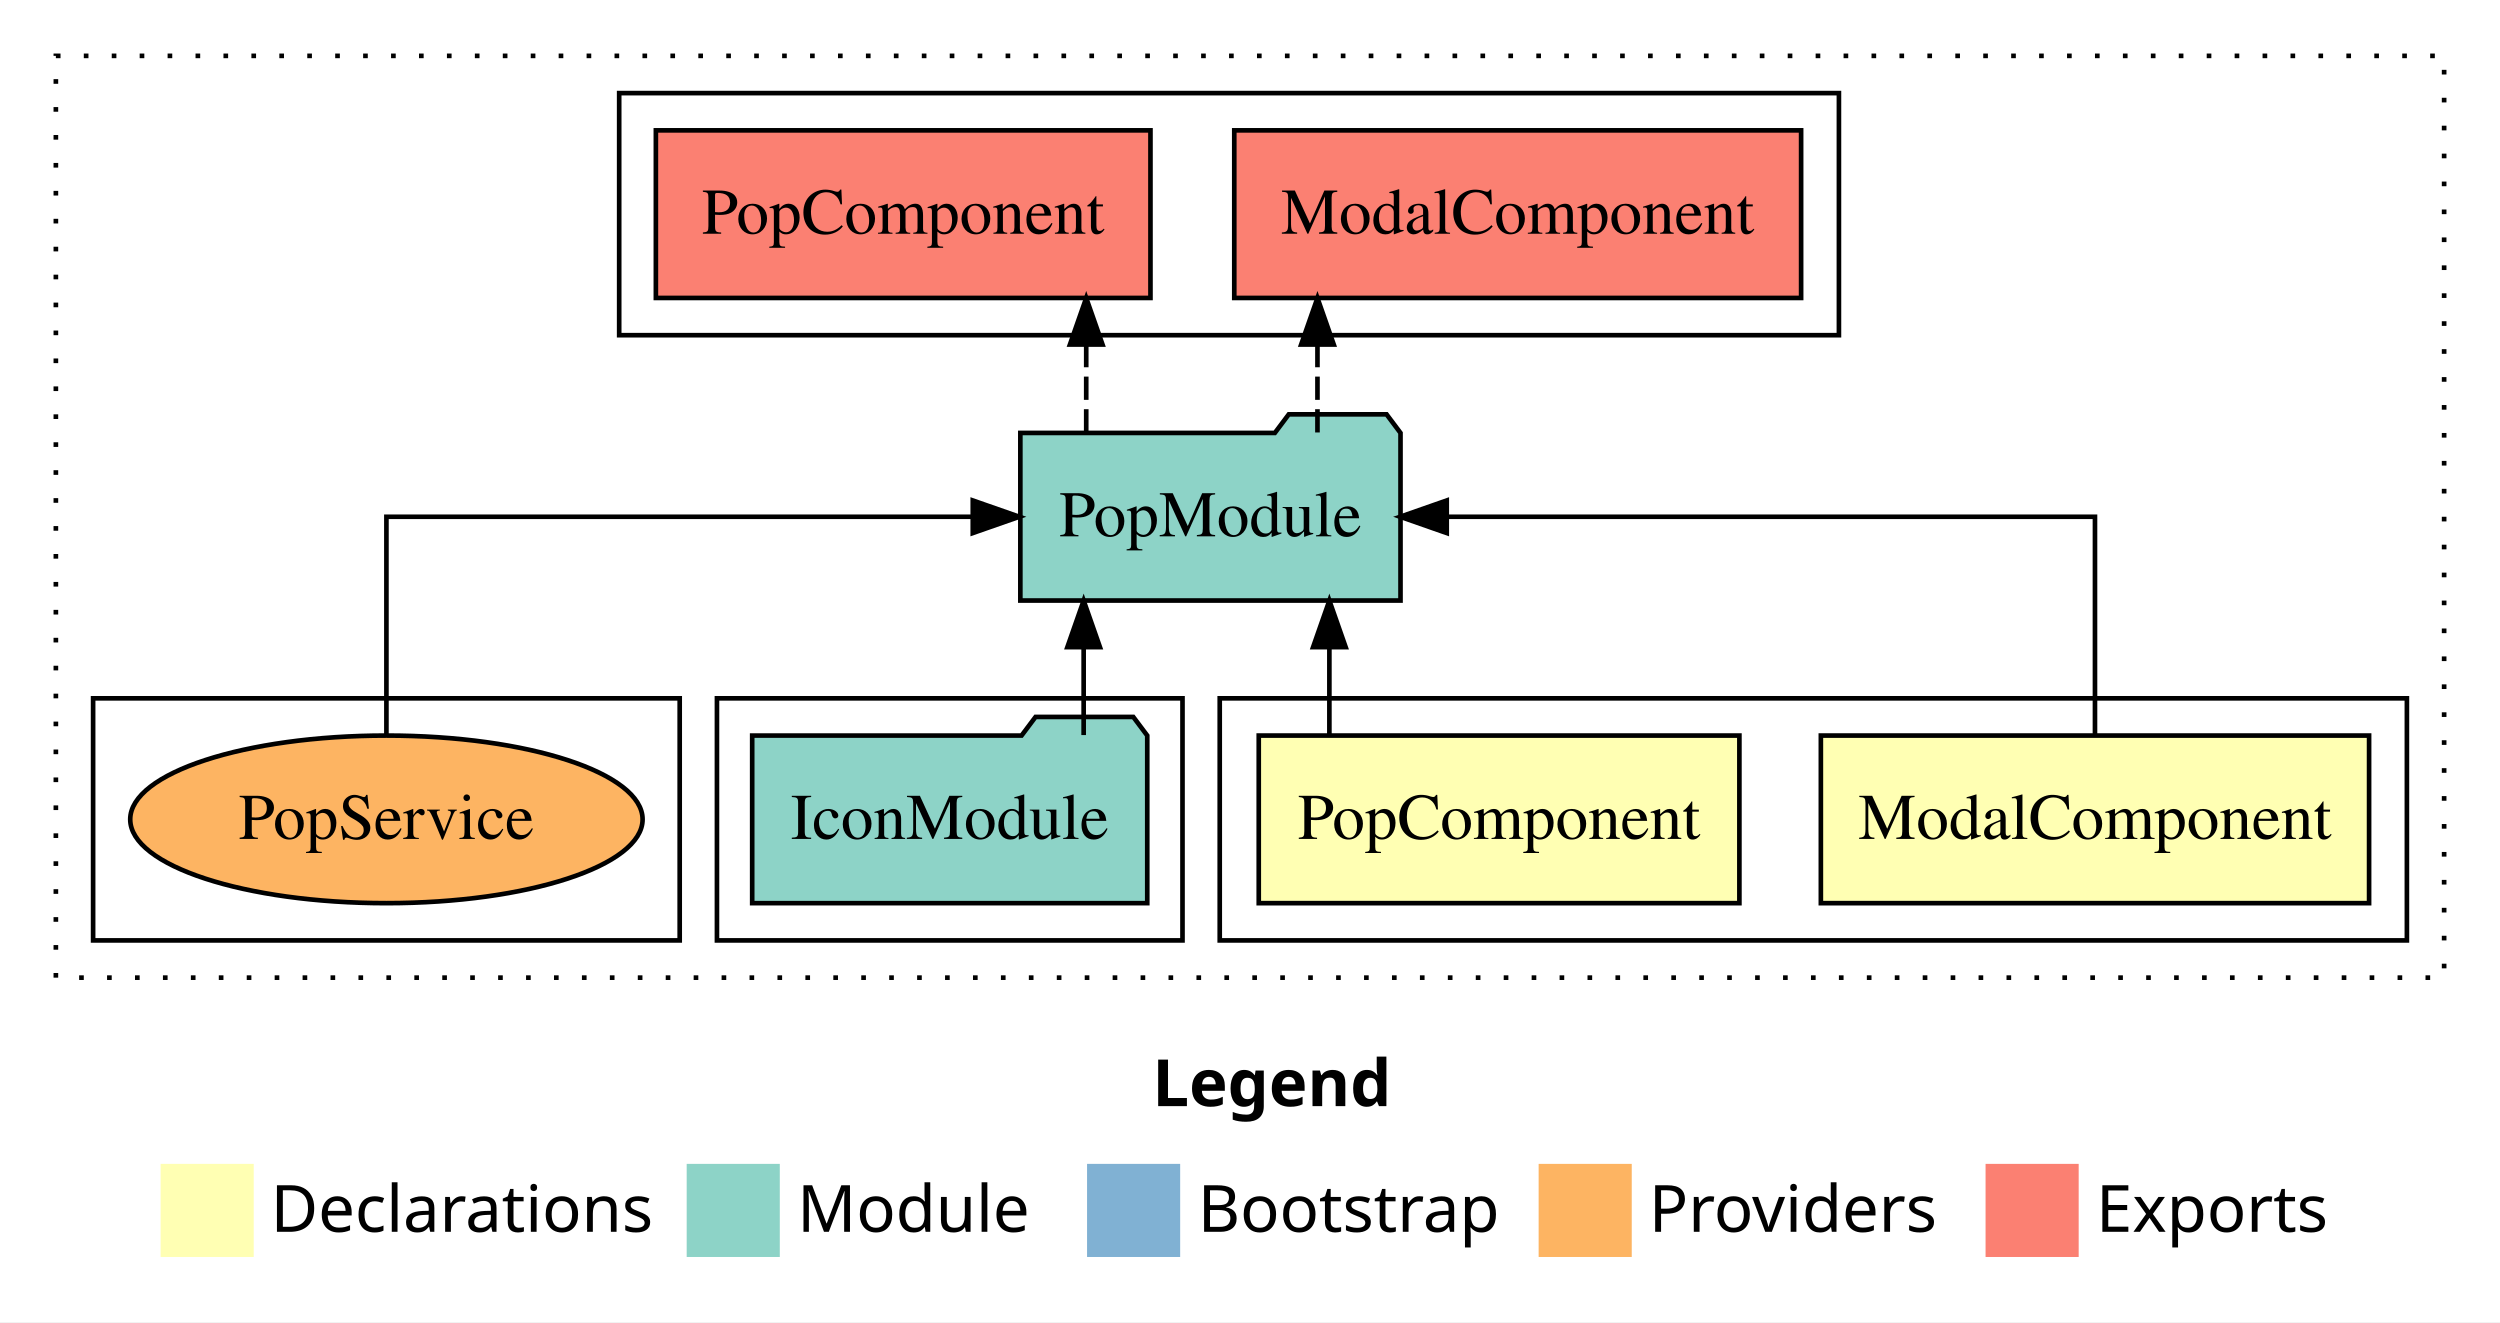
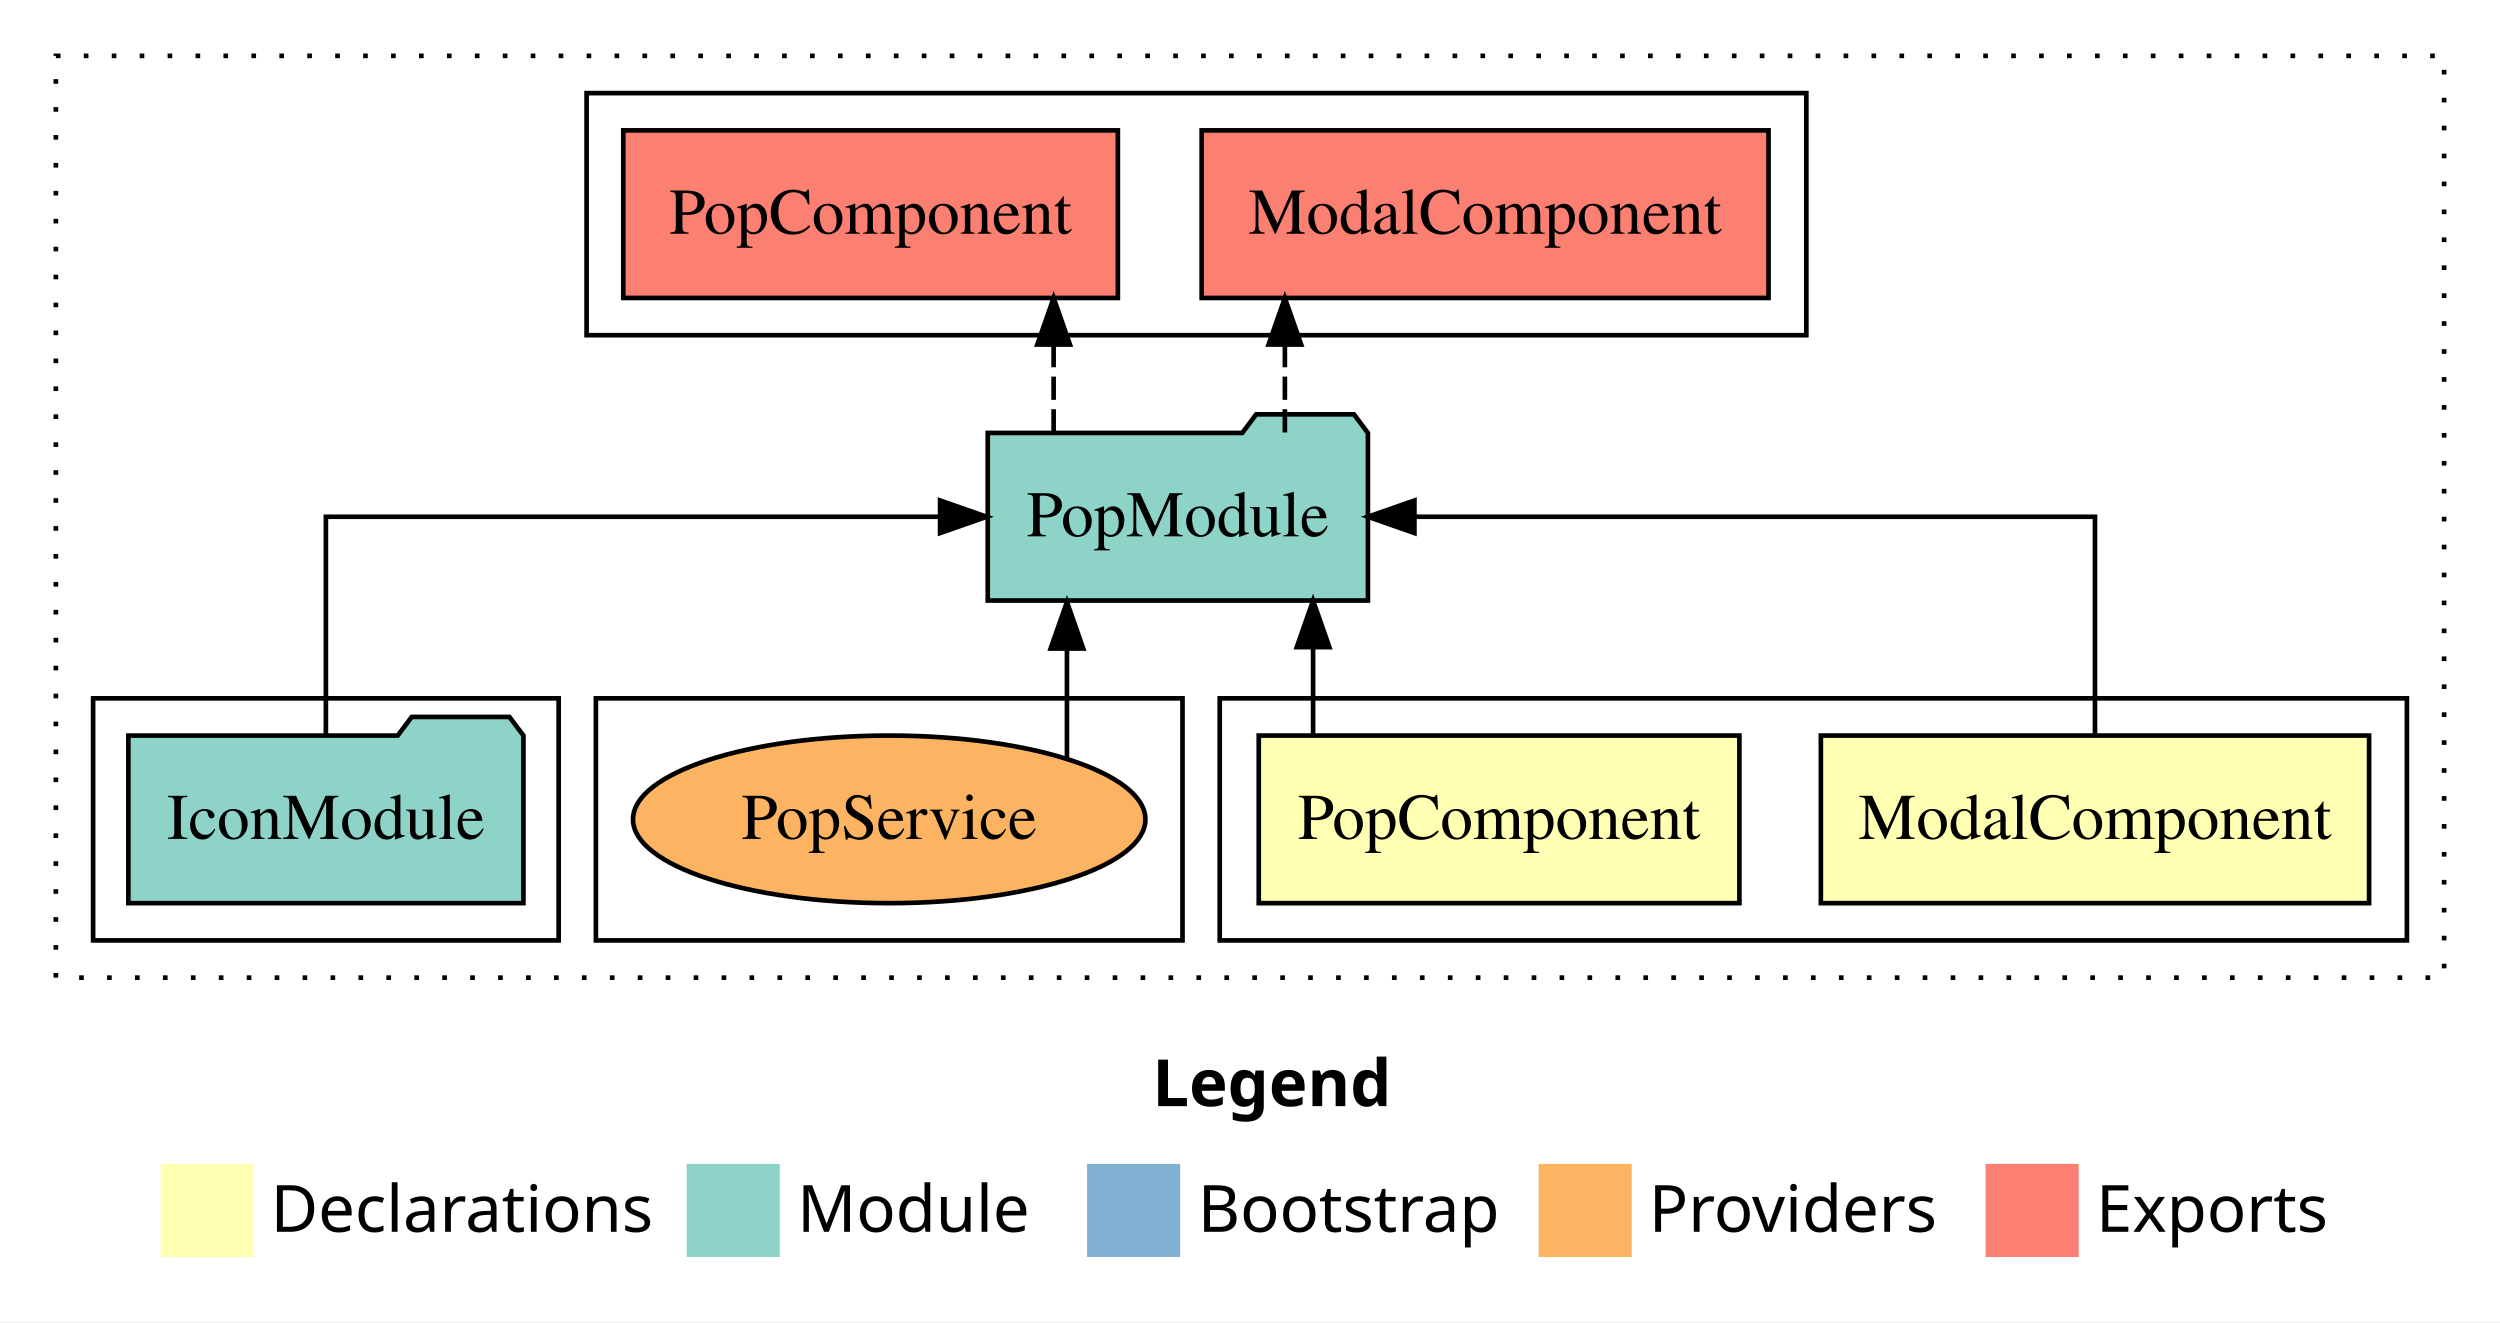
<svg xmlns="http://www.w3.org/2000/svg" width="537pt" height="284pt" viewBox="0.00 0.00 537.00 284.00">
  <g id="graph0" class="graph" transform="scale(1 1) rotate(0) translate(4 280)">
    <polygon fill="white" stroke="transparent" points="-4,4 -4,-280 533,-280 533,4 -4,4" />
    <text text-anchor="start" x="243.51" y="-42.4" font-family="sans-serif" font-weight="bold" font-size="14.00">Legend</text>
    <polygon fill="#ffffb3" stroke="transparent" points="30.5,-10 30.5,-30 50.5,-30 50.5,-10 30.5,-10" />
    <text text-anchor="start" x="54.13" y="-15.4" font-family="sans-serif" font-size="14.00">  Declarations</text>
    <polygon fill="#8dd3c7" stroke="transparent" points="143.5,-10 143.5,-30 163.5,-30 163.5,-10 143.5,-10" />
    <text text-anchor="start" x="167.23" y="-15.4" font-family="sans-serif" font-size="14.00">  Module</text>
    <polygon fill="#80b1d3" stroke="transparent" points="229.5,-10 229.5,-30 249.5,-30 249.5,-10 229.5,-10" />
    <text text-anchor="start" x="253.28" y="-15.4" font-family="sans-serif" font-size="14.00">  Bootstrap</text>
    <polygon fill="#fdb462" stroke="transparent" points="326.5,-10 326.5,-30 346.5,-30 346.5,-10 326.5,-10" />
    <text text-anchor="start" x="350.17" y="-15.4" font-family="sans-serif" font-size="14.00">  Providers</text>
    <polygon fill="#fb8072" stroke="transparent" points="422.5,-10 422.5,-30 442.5,-30 442.5,-10 422.5,-10" />
    <text text-anchor="start" x="446.23" y="-15.4" font-family="sans-serif" font-size="14.00">  Exports</text>
    <g id="clust1" class="cluster">
      <polygon fill="none" stroke="black" stroke-dasharray="1,5" points="8,-70 8,-268 521,-268 521,-70 8,-70" />
    </g>
-     <g id="clust6" class="cluster">
-       <polygon fill="none" stroke="black" points="129,-208 129,-260 391,-260 391,-208 129,-208" />
-     </g>
    <g id="clust2" class="cluster">
      <polygon fill="none" stroke="black" points="258,-78 258,-130 513,-130 513,-78 258,-78" />
    </g>
-     <g id="clust5" class="cluster">
-       <polygon fill="none" stroke="black" points="150,-78 150,-130 250,-130 250,-78 150,-78" />
+     <g id="clust6" class="cluster">
+       <polygon fill="none" stroke="black" points="122,-208 122,-260 384,-260 384,-208 122,-208" />
    </g>
    <g id="clust8" class="cluster">
-       <polygon fill="none" stroke="black" points="16,-78 16,-130 142,-130 142,-78 16,-78" />
+       <polygon fill="none" stroke="black" points="124,-78 124,-130 250,-130 250,-78 124,-78" />
+     </g>
+     <g id="clust5" class="cluster">
+       <polygon fill="none" stroke="black" points="16,-78 16,-130 116,-130 116,-78 16,-78" />
    </g>
    <g id="node1" class="node">
      <polygon fill="#ffffb3" stroke="black" points="504.88,-122 387.12,-122 387.12,-86 504.88,-86 504.88,-122" />
      <text text-anchor="middle" x="446" y="-99.8" font-family="Times,serif" font-size="14.00">ModalComponent</text>
    </g>
    <g id="node3" class="node">
-       <polygon fill="#8dd3c7" stroke="black" points="296.83,-187 293.83,-191 272.83,-191 269.83,-187 215.17,-187 215.17,-151 296.83,-151 296.83,-187" />
-       <text text-anchor="middle" x="256" y="-164.8" font-family="Times,serif" font-size="14.00">PopModule</text>
+       <polygon fill="#8dd3c7" stroke="black" points="289.83,-187 286.83,-191 265.83,-191 262.83,-187 208.17,-187 208.17,-151 289.83,-151 289.83,-187" />
+       <text text-anchor="middle" x="249" y="-164.8" font-family="Times,serif" font-size="14.00">PopModule</text>
    </g>
    <g id="edge1" class="edge">
-       <path fill="none" stroke="black" d="M446,-122.11C446,-141.34 446,-169 446,-169 446,-169 306.76,-169 306.76,-169" />
-       <polygon fill="black" stroke="black" points="306.76,-165.5 296.76,-169 306.76,-172.5 306.76,-165.5" />
+       <path fill="none" stroke="black" d="M446,-122.11C446,-141.34 446,-169 446,-169 446,-169 299.82,-169 299.82,-169" />
+       <polygon fill="black" stroke="black" points="299.82,-165.5 289.82,-169 299.82,-172.5 299.82,-165.5" />
    </g>
    <g id="node2" class="node">
      <polygon fill="#ffffb3" stroke="black" points="369.62,-122 266.38,-122 266.38,-86 369.62,-86 369.62,-122" />
      <text text-anchor="middle" x="318" y="-99.8" font-family="Times,serif" font-size="14.00">PopComponent</text>
    </g>
    <g id="edge2" class="edge">
-       <path fill="none" stroke="black" d="M281.55,-122.11C281.55,-122.11 281.55,-140.99 281.55,-140.99" />
-       <polygon fill="black" stroke="black" points="278.05,-140.99 281.55,-150.99 285.05,-140.99 278.05,-140.99" />
+       <path fill="none" stroke="black" d="M278.05,-122.11C278.05,-122.11 278.05,-140.99 278.05,-140.99" />
+       <polygon fill="black" stroke="black" points="274.55,-140.99 278.05,-150.99 281.55,-140.99 274.55,-140.99" />
    </g>
    <g id="node5" class="node">
-       <polygon fill="#fb8072" stroke="black" points="382.88,-252 261.12,-252 261.12,-216 382.88,-216 382.88,-252" />
-       <text text-anchor="middle" x="322" y="-229.8" font-family="Times,serif" font-size="14.00">ModalComponent </text>
+       <polygon fill="#fb8072" stroke="black" points="375.88,-252 254.12,-252 254.12,-216 375.88,-216 375.88,-252" />
+       <text text-anchor="middle" x="315" y="-229.8" font-family="Times,serif" font-size="14.00">ModalComponent </text>
    </g>
    <g id="edge4" class="edge">
-       <path fill="none" stroke="black" stroke-dasharray="5,2" d="M278.99,-187.11C278.99,-187.11 278.99,-205.99 278.99,-205.99" />
-       <polygon fill="black" stroke="black" points="275.49,-205.99 278.99,-215.99 282.49,-205.99 275.49,-205.99" />
+       <path fill="none" stroke="black" stroke-dasharray="5,2" d="M271.99,-187.11C271.99,-187.11 271.99,-205.99 271.99,-205.99" />
+       <polygon fill="black" stroke="black" points="268.49,-205.99 271.99,-215.99 275.49,-205.99 268.49,-205.99" />
    </g>
    <g id="node6" class="node">
-       <polygon fill="#fb8072" stroke="black" points="243.12,-252 136.88,-252 136.88,-216 243.12,-216 243.12,-252" />
-       <text text-anchor="middle" x="190" y="-229.8" font-family="Times,serif" font-size="14.00">PopComponent </text>
+       <polygon fill="#fb8072" stroke="black" points="236.12,-252 129.88,-252 129.88,-216 236.12,-216 236.12,-252" />
+       <text text-anchor="middle" x="183" y="-229.8" font-family="Times,serif" font-size="14.00">PopComponent </text>
    </g>
    <g id="edge5" class="edge">
-       <path fill="none" stroke="black" stroke-dasharray="5,2" d="M229.32,-187.11C229.32,-187.11 229.32,-205.99 229.32,-205.99" />
-       <polygon fill="black" stroke="black" points="225.82,-205.99 229.32,-215.99 232.82,-205.99 225.82,-205.99" />
+       <path fill="none" stroke="black" stroke-dasharray="5,2" d="M222.32,-187.11C222.32,-187.11 222.32,-205.99 222.32,-205.99" />
+       <polygon fill="black" stroke="black" points="218.82,-205.99 222.32,-215.99 225.82,-205.99 218.82,-205.99" />
    </g>
    <g id="node4" class="node">
-       <polygon fill="#8dd3c7" stroke="black" points="242.43,-122 239.43,-126 218.43,-126 215.43,-122 157.57,-122 157.57,-86 242.43,-86 242.43,-122" />
-       <text text-anchor="middle" x="200" y="-99.8" font-family="Times,serif" font-size="14.00">IconModule</text>
+       <polygon fill="#8dd3c7" stroke="black" points="108.43,-122 105.43,-126 84.43,-126 81.43,-122 23.57,-122 23.57,-86 108.43,-86 108.43,-122" />
+       <text text-anchor="middle" x="66" y="-99.8" font-family="Times,serif" font-size="14.00">IconModule</text>
    </g>
    <g id="edge3" class="edge">
-       <path fill="none" stroke="black" d="M228.77,-122.11C228.77,-122.11 228.77,-140.99 228.77,-140.99" />
-       <polygon fill="black" stroke="black" points="225.27,-140.99 228.77,-150.99 232.27,-140.99 225.27,-140.99" />
+       <path fill="none" stroke="black" d="M66,-122.11C66,-141.34 66,-169 66,-169 66,-169 197.93,-169 197.93,-169" />
+       <polygon fill="black" stroke="black" points="197.93,-172.5 207.93,-169 197.93,-165.5 197.93,-172.5" />
    </g>
    <g id="node7" class="node">
-       <ellipse fill="#fdb462" stroke="black" cx="79" cy="-104" rx="55.03" ry="18" />
-       <text text-anchor="middle" x="79" y="-99.8" font-family="Times,serif" font-size="14.00">PopService</text>
+       <ellipse fill="#fdb462" stroke="black" cx="187" cy="-104" rx="55.03" ry="18" />
+       <text text-anchor="middle" x="187" y="-99.8" font-family="Times,serif" font-size="14.00">PopService</text>
    </g>
    <g id="edge6" class="edge">
-       <path fill="none" stroke="black" d="M79,-122.11C79,-141.34 79,-169 79,-169 79,-169 204.95,-169 204.95,-169" />
-       <polygon fill="black" stroke="black" points="204.95,-172.5 214.95,-169 204.95,-165.5 204.95,-172.5" />
+       <path fill="none" stroke="black" d="M225.18,-117.15C225.18,-117.15 225.18,-140.69 225.18,-140.69" />
+       <polygon fill="black" stroke="black" points="221.68,-140.69 225.18,-150.69 228.68,-140.69 221.68,-140.69" />
    </g>
  </g>
</svg>
